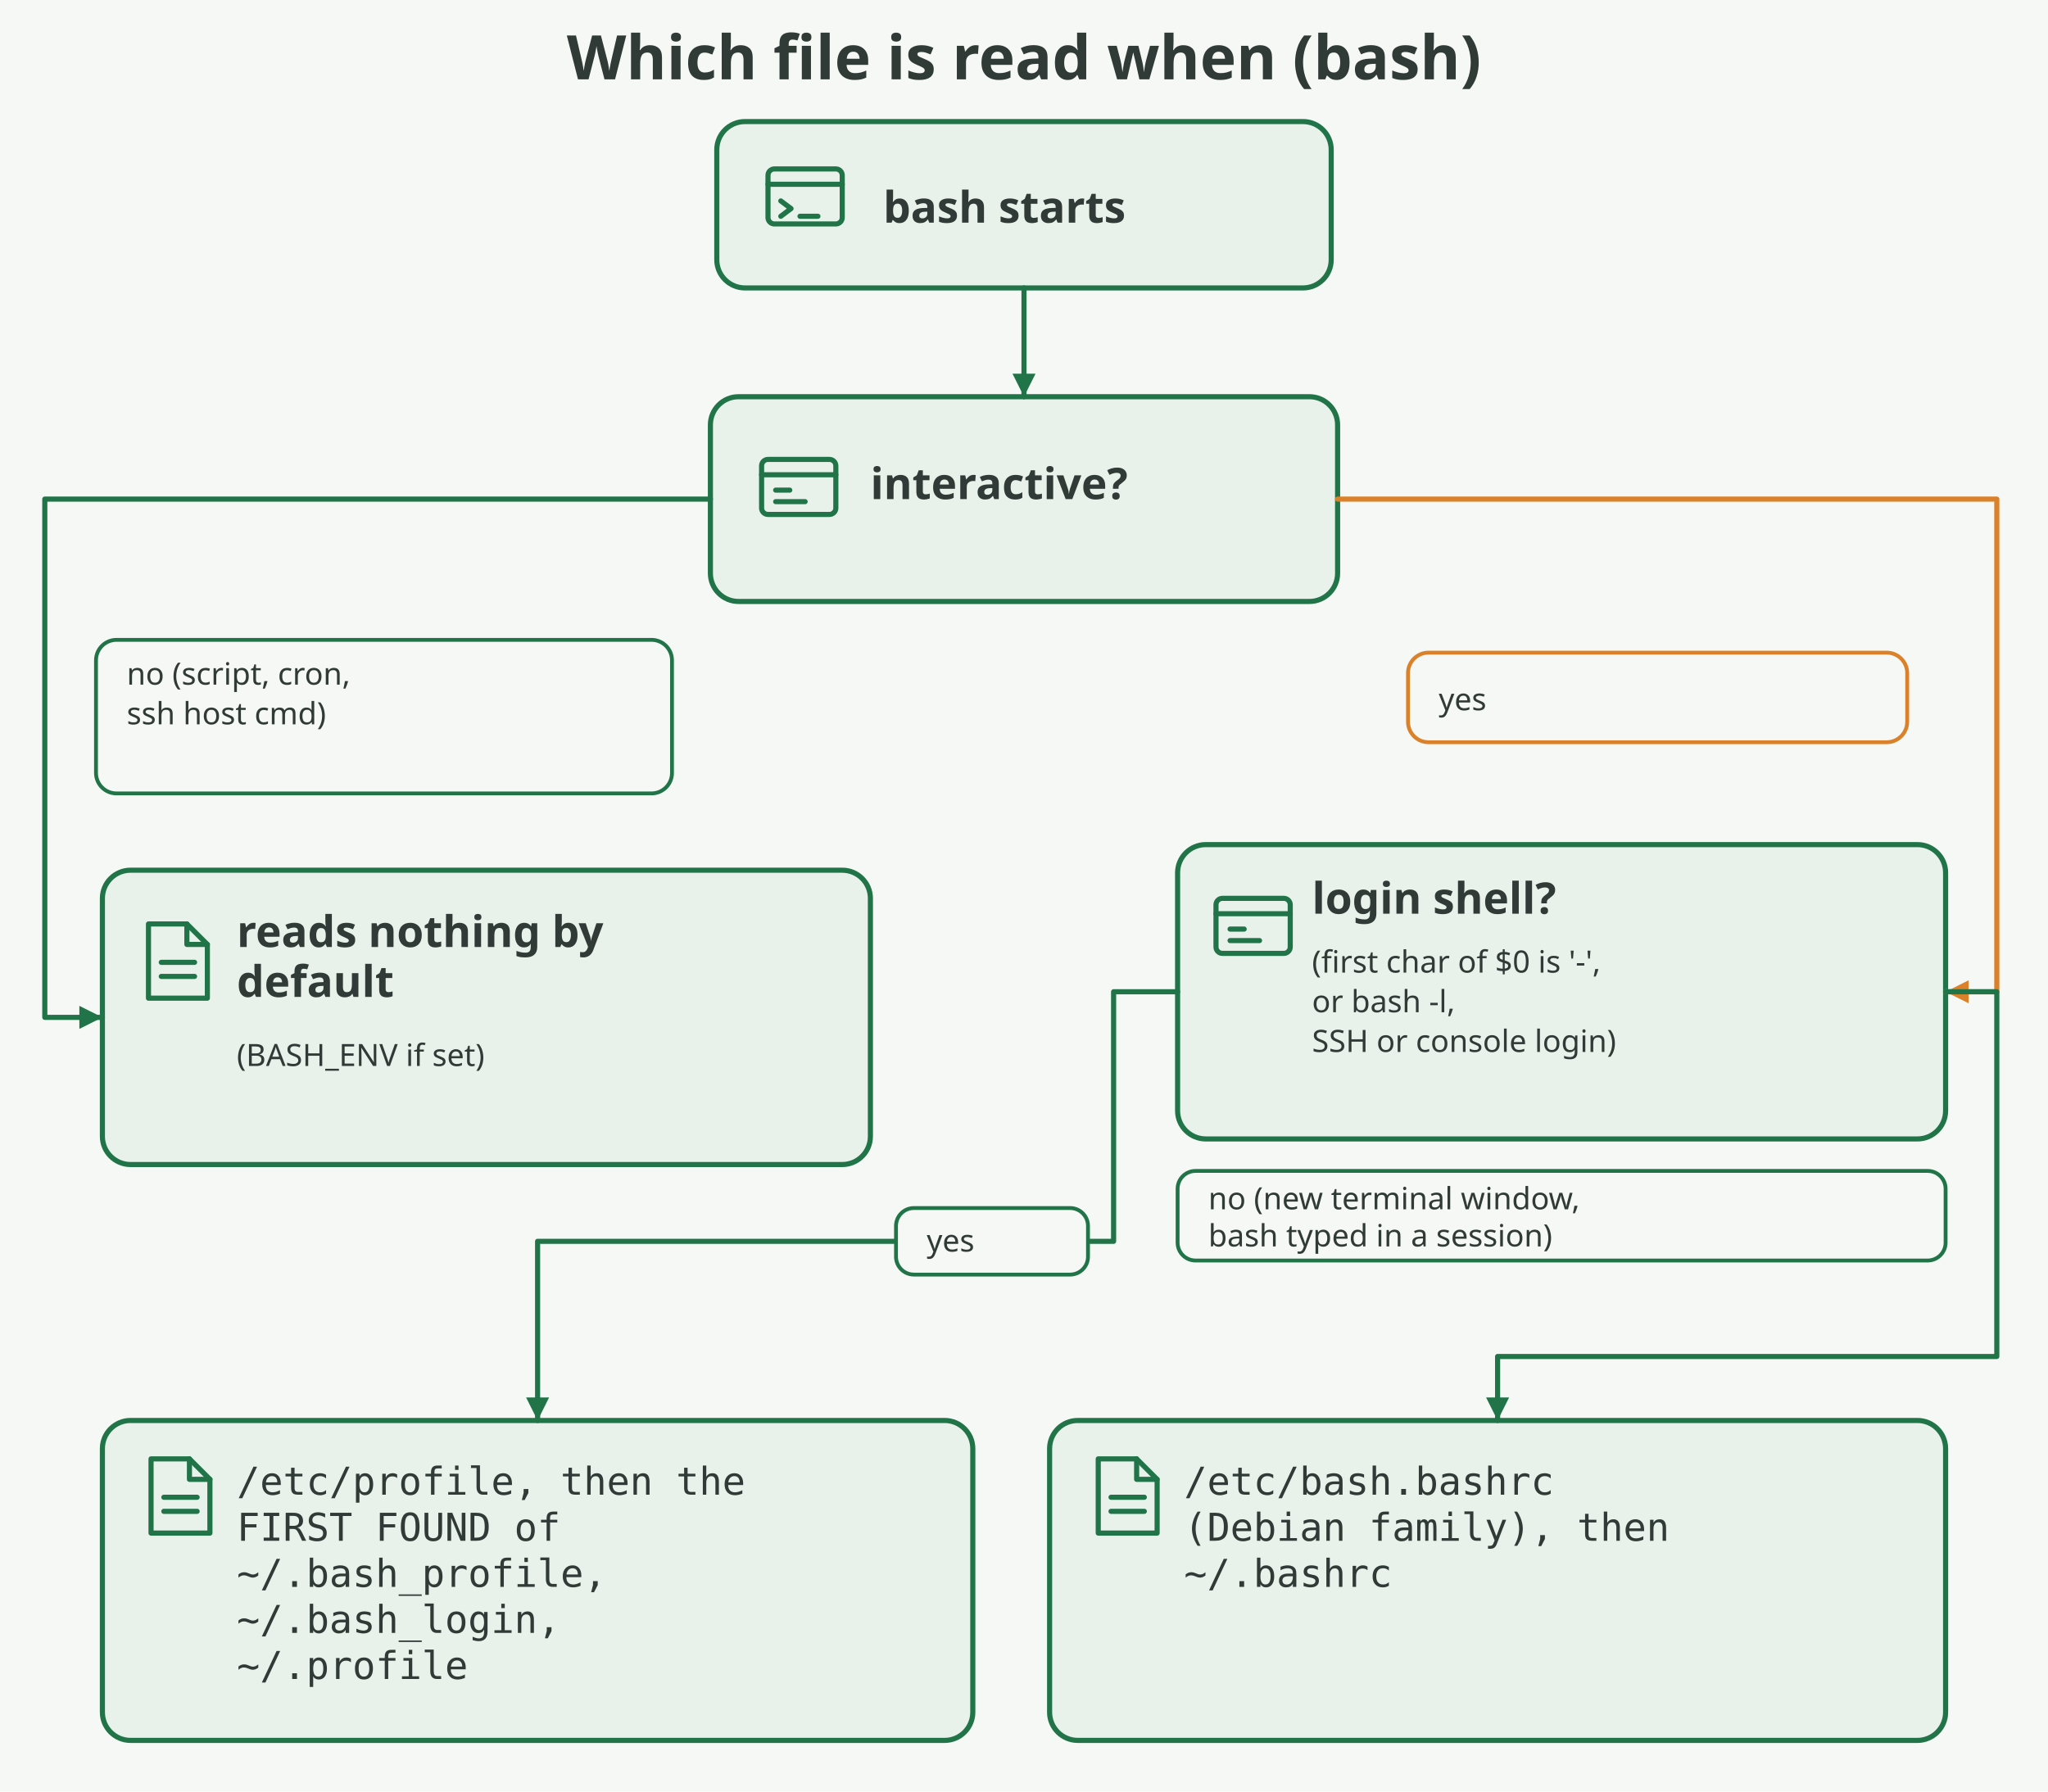
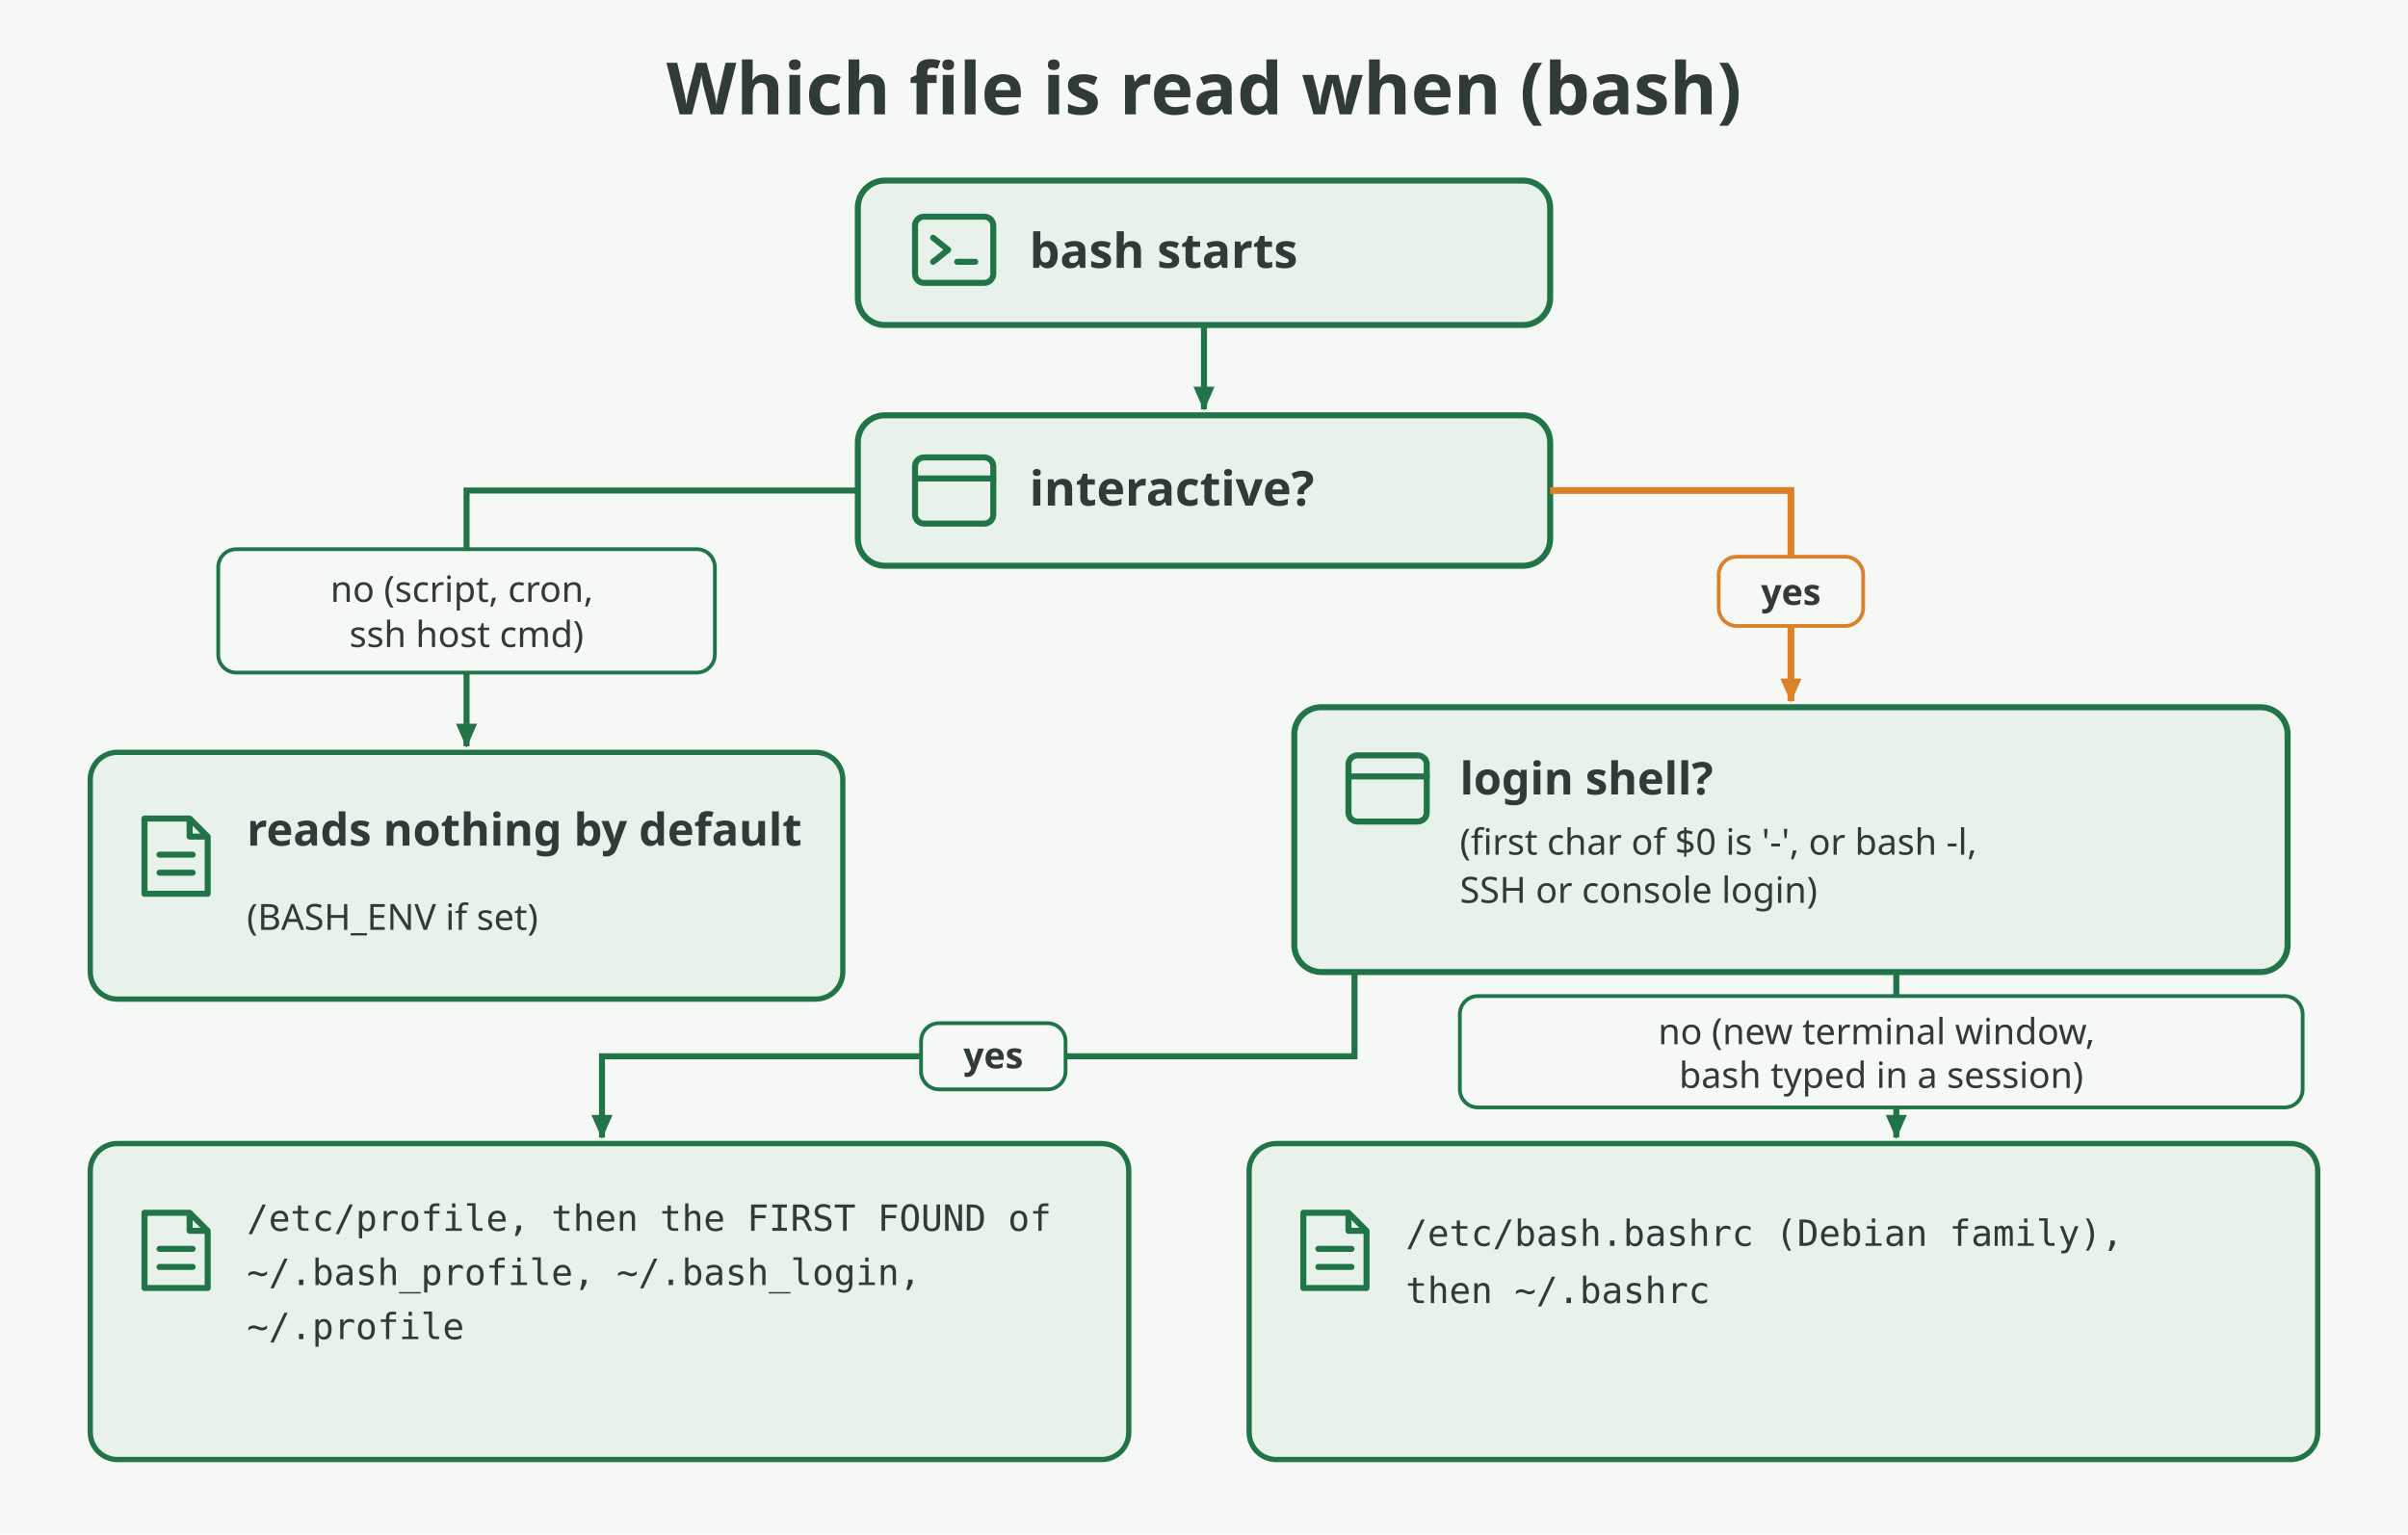
- <svg xmlns="http://www.w3.org/2000/svg" width="1600" height="1400" viewBox="0 0 1600 1400">
+ <svg xmlns="http://www.w3.org/2000/svg" width="1600" height="1020" viewBox="0 0 1600 1020">
  <defs>
-     <marker id="arrow-green" viewBox="0 0 18 18" refX="18" refY="9" markerWidth="18" markerHeight="18" markerUnits="userSpaceOnUse" orient="auto">
-       <path d="M0 0 L18 9 L0 18 Z" fill="#207448" />
+     <marker id="arrow" markerWidth="16" markerHeight="16" refX="15" refY="8" orient="auto" markerUnits="userSpaceOnUse">
+       <path d="M0,1 L16,8 L0,15 Z" fill="#207448" />
    </marker>
-     <marker id="arrow-orange" viewBox="0 0 18 18" refX="18" refY="9" markerWidth="18" markerHeight="18" markerUnits="userSpaceOnUse" orient="auto">
-       <path d="M0 0 L18 9 L0 18 Z" fill="#db8129" />
+     <marker id="orange-arrow" markerWidth="16" markerHeight="16" refX="15" refY="8" orient="auto" markerUnits="userSpaceOnUse">
+       <path d="M0,1 L16,8 L0,15 Z" fill="#db8129" />
    </marker>
-     <style>
-       .bg { fill: #f5f8f5; }
-       .card { fill: #e8f1ea; stroke: #207448; stroke-width: 4; }
-       .labelbox { fill: #f5f8f5; stroke: #207448; stroke-width: 3; }
-       .title { fill: #303a36; font-family: sans-serif; font-size: 48px; font-weight: 700; }
-       .node-title { fill: #303a36; font-family: sans-serif; font-size: 34px; font-weight: 700; }
-       .node-text { fill: #303a36; font-family: sans-serif; font-size: 24px; }
-       .file-text { fill: #303a36; font-family: monospace; font-size: 30px; }
-       .edge-text { fill: #303a36; font-family: sans-serif; font-size: 24px; }
-       .icon { fill: none; stroke: #207448; stroke-width: 4; stroke-linecap: round; stroke-linejoin: round; }
-       .arrow { fill: none; stroke: #207448; stroke-width: 4; stroke-linecap: round; stroke-linejoin: round; marker-end: url(#arrow-green); }
-       .arrow-orange { fill: none; stroke: #db8129; stroke-width: 4; stroke-linecap: round; stroke-linejoin: round; marker-end: url(#arrow-orange); }
-     </style>
  </defs>
-   <rect class="bg" x="0" y="0" width="1600" height="1400" />
-   <text class="title" x="800" y="62" text-anchor="middle">Which file is read when (bash)</text>
-   <rect class="card" x="560" y="95" width="480" height="130" rx="22" />
-   <g class="icon" transform="translate(600 132)">
-     <rect x="0" y="0" width="58" height="43" rx="5" />
-     <path d="M0 12 H58 M10 25 L18 31 L10 37 M25 37 H39" />
+   <rect width="1600" height="1020" fill="#f5f8f5" />
+   <text x="800" y="76" text-anchor="middle" fill="#303a36" font-family="sans-serif" font-size="48" font-weight="700">Which file is read when (bash)</text>
+   <rect x="570" y="120" width="460" height="96" rx="18" fill="#e8f1ea" stroke="#207448" stroke-width="4" />
+   <g fill="none" stroke="#207448" stroke-width="4" stroke-linecap="round" stroke-linejoin="round">
+     <rect x="608" y="144" width="52" height="44" rx="6" />
+     <path d="M620 158l10 8-10 8 M636 174h12" />
  </g>
-   <text class="node-title" x="690" y="174">bash starts</text>
-   <rect class="card" x="555" y="310" width="490" height="160" rx="22" />
-   <g class="icon" transform="translate(595 359)">
-     <rect x="0" y="0" width="58" height="43" rx="5" />
-     <path d="M0 12 H58 M11 24 H22 M11 33 H34" />
+   <text x="684" y="178" fill="#303a36" font-family="sans-serif" font-size="32" font-weight="700">bash starts</text>
+   <path d="M800 216 V272" fill="none" stroke="#207448" stroke-width="4" marker-end="url(#arrow)" />
+   <rect x="570" y="276" width="460" height="100" rx="18" fill="#e8f1ea" stroke="#207448" stroke-width="4" />
+   <g fill="none" stroke="#207448" stroke-width="4" stroke-linecap="round" stroke-linejoin="round">
+     <rect x="608" y="304" width="52" height="44" rx="6" />
+     <path d="M608 318h52" />
  </g>
-   <text class="node-title" x="680" y="390">interactive?</text>
-   <rect class="card" x="80" y="680" width="600" height="230" rx="22" />
-   <g class="icon" transform="translate(108 722)">
-     <path d="M8 0 H38 L54 16 V58 H8 Z" />
-     <path d="M38 0 V16 H54 M18 30 H44 M18 41 H44" />
+   <text x="684" y="336" fill="#303a36" font-family="sans-serif" font-size="32" font-weight="700">interactive?</text>
+   <path d="M570 326 H310 V496" fill="none" stroke="#207448" stroke-width="4" marker-end="url(#arrow)" />
+   <rect x="145" y="365" width="330" height="82" rx="12" fill="#f5f8f5" stroke="#207448" stroke-width="2.5" />
+   <text x="310" y="400" text-anchor="middle" fill="#303a36" font-family="sans-serif" font-size="24">
+     <tspan x="310" dy="0">no (script, cron,</tspan>
+     <tspan x="310" dy="30">ssh host cmd)</tspan>
+   </text>
+   <rect x="60" y="500" width="500" height="164" rx="18" fill="#e8f1ea" stroke="#207448" stroke-width="3.5" />
+   <g fill="none" stroke="#207448" stroke-width="4" stroke-linecap="round" stroke-linejoin="round">
+     <path d="M96 544h30l12 12v38H96z M126 544v12h12 M106 568h22 M106 580h22" />
  </g>
-   <text class="node-title" x="185" y="740">
-     <tspan x="185" dy="0">reads nothing by</tspan>
-     <tspan x="185" dy="39">default</tspan>
+   <text x="164" y="562" fill="#303a36" font-family="sans-serif" font-size="30" font-weight="700">
+     <tspan x="164" dy="0">reads nothing by default</tspan>
  </text>
-   <text class="node-text" x="185" y="833">(BASH_ENV if set)</text>
-   <rect class="card" x="920" y="660" width="600" height="230" rx="22" />
-   <g class="icon" transform="translate(950 702)">
-     <rect x="0" y="0" width="58" height="43" rx="5" />
-     <path d="M0 12 H58 M11 24 H22 M11 33 H34" />
+   <text x="164" y="618" fill="#303a36" font-family="sans-serif" font-size="24">(BASH_ENV if set)</text>
+   <path d="M1030 326 H1190 V466" fill="none" stroke="#db8129" stroke-width="4.5" marker-end="url(#orange-arrow)" />
+   <rect x="1142" y="370" width="96" height="46" rx="12" fill="#f5f8f5" stroke="#db8129" stroke-width="2.5" />
+   <text x="1190" y="402" text-anchor="middle" fill="#303a36" font-family="sans-serif" font-size="24" font-weight="700">yes</text>
+   <rect x="860" y="470" width="660" height="176" rx="18" fill="#e8f1ea" stroke="#207448" stroke-width="4" />
+   <g fill="none" stroke="#207448" stroke-width="4" stroke-linecap="round" stroke-linejoin="round">
+     <rect x="896" y="502" width="52" height="44" rx="6" />
+     <path d="M896 516h52" />
  </g>
-   <text class="node-title" x="1025" y="714">login shell?</text>
-   <text class="node-text" x="1025" y="760">
-     <tspan x="1025" dy="0">(first char of $0 is '-',</tspan>
-     <tspan x="1025" dy="31">or bash -l,</tspan>
-     <tspan x="1025" dy="31">SSH or console login)</tspan>
+   <text x="970" y="528" fill="#303a36" font-family="sans-serif" font-size="30" font-weight="700">login shell?</text>
+   <text x="970" y="568" fill="#303a36" font-family="sans-serif" font-size="24">
+     <tspan x="970" dy="0">(first char of $0 is '-', or bash -l,</tspan>
+     <tspan x="970" dy="32">SSH or console login)</tspan>
  </text>
-   <rect class="card" x="80" y="1110" width="680" height="250" rx="22" />
-   <g class="icon" transform="translate(110 1140)">
-     <path d="M8 0 H38 L54 16 V58 H8 Z" />
-     <path d="M38 0 V16 H54 M18 30 H44 M18 41 H44" />
+   <path d="M900 646 V702 H400 V756" fill="none" stroke="#207448" stroke-width="4" marker-end="url(#arrow)" />
+   <rect x="612" y="680" width="96" height="44" rx="12" fill="#f5f8f5" stroke="#207448" stroke-width="2.5" />
+   <text x="660" y="710" text-anchor="middle" fill="#303a36" font-family="sans-serif" font-size="24" font-weight="700">yes</text>
+   <path d="M1260 646 V756" fill="none" stroke="#207448" stroke-width="4" marker-end="url(#arrow)" />
+   <rect x="970" y="662" width="560" height="74" rx="12" fill="#f5f8f5" stroke="#207448" stroke-width="2.5" />
+   <text x="1250" y="694" text-anchor="middle" fill="#303a36" font-family="sans-serif" font-size="24">
+     <tspan x="1250" dy="0">no (new terminal window,</tspan>
+     <tspan x="1250" dy="29">bash typed in a session)</tspan>
+   </text>
+   <rect x="60" y="760" width="690" height="210" rx="18" fill="#e8f1ea" stroke="#207448" stroke-width="3.5" />
+   <g fill="none" stroke="#207448" stroke-width="4" stroke-linecap="round" stroke-linejoin="round">
+     <path d="M96 806h30l12 12v38H96z M126 806v12h12 M106 830h22 M106 842h22" />
  </g>
-   <text class="file-text" x="185" y="1168">
-     <tspan x="185" dy="0">/etc/profile, then the</tspan>
-     <tspan x="185" dy="36">FIRST FOUND of</tspan>
-     <tspan x="185" dy="36">~/.bash_profile,</tspan>
-     <tspan x="185" dy="36">~/.bash_login,</tspan>
-     <tspan x="185" dy="36">~/.profile</tspan>
+   <text x="164" y="818" fill="#303a36" font-family="monospace" font-size="24">
+     <tspan x="164" dy="0">/etc/profile, then the FIRST FOUND of</tspan>
+     <tspan x="164" dy="36">~/.bash_profile, ~/.bash_login,</tspan>
+     <tspan x="164" dy="36">~/.profile</tspan>
  </text>
-   <rect class="card" x="820" y="1110" width="700" height="250" rx="22" />
-   <g class="icon" transform="translate(850 1140)">
-     <path d="M8 0 H38 L54 16 V58 H8 Z" />
-     <path d="M38 0 V16 H54 M18 30 H44 M18 41 H44" />
+   <rect x="830" y="760" width="710" height="210" rx="18" fill="#e8f1ea" stroke="#207448" stroke-width="3.5" />
+   <g fill="none" stroke="#207448" stroke-width="4" stroke-linecap="round" stroke-linejoin="round">
+     <path d="M866 806h30l12 12v38h-42z M896 806v12h12 M876 830h22 M876 842h22" />
  </g>
-   <text class="file-text" x="925" y="1168">
-     <tspan x="925" dy="0">/etc/bash.bashrc</tspan>
-     <tspan x="925" dy="36">(Debian family), then</tspan>
-     <tspan x="925" dy="36">~/.bashrc</tspan>
-   </text>
-   <path class="arrow" d="M800 225 V310" />
-   <path class="arrow" d="M555 390 H35 V795 H80" />
-   <path class="arrow-orange" d="M1045 390 H1560 V775 H1520" />
-   <path class="arrow" d="M920 775 H870 V970 H420 V1110" />
-   <path class="arrow" d="M1520 775 H1560 V1060 H1170 V1110" />
-   <rect class="labelbox" x="75" y="500" width="450" height="120" rx="16" />
-   <text class="edge-text" x="99" y="535">
-     <tspan x="99" dy="0">no (script, cron,</tspan>
-     <tspan x="99" dy="31">ssh host cmd)</tspan>
-   </text>
-   <rect x="1100" y="510" width="390" height="70" rx="16" fill="#f5f8f5" stroke="#db8129" stroke-width="3" />
-   <text class="edge-text" x="1124" y="555">yes</text>
-   <rect class="labelbox" x="700" y="944" width="150" height="52" rx="14" />
-   <text class="edge-text" x="724" y="978">yes</text>
-   <rect class="labelbox" x="920" y="915" width="600" height="70" rx="14" />
-   <text class="edge-text" x="944" y="945">
-     <tspan x="944" dy="0">no (new terminal window,</tspan>
-     <tspan x="944" dy="29">bash typed in a session)</tspan>
+   <text x="934" y="828" fill="#303a36" font-family="monospace" font-size="24">
+     <tspan x="934" dy="0">/etc/bash.bashrc (Debian family),</tspan>
+     <tspan x="934" dy="38">then ~/.bashrc</tspan>
  </text>
</svg>
